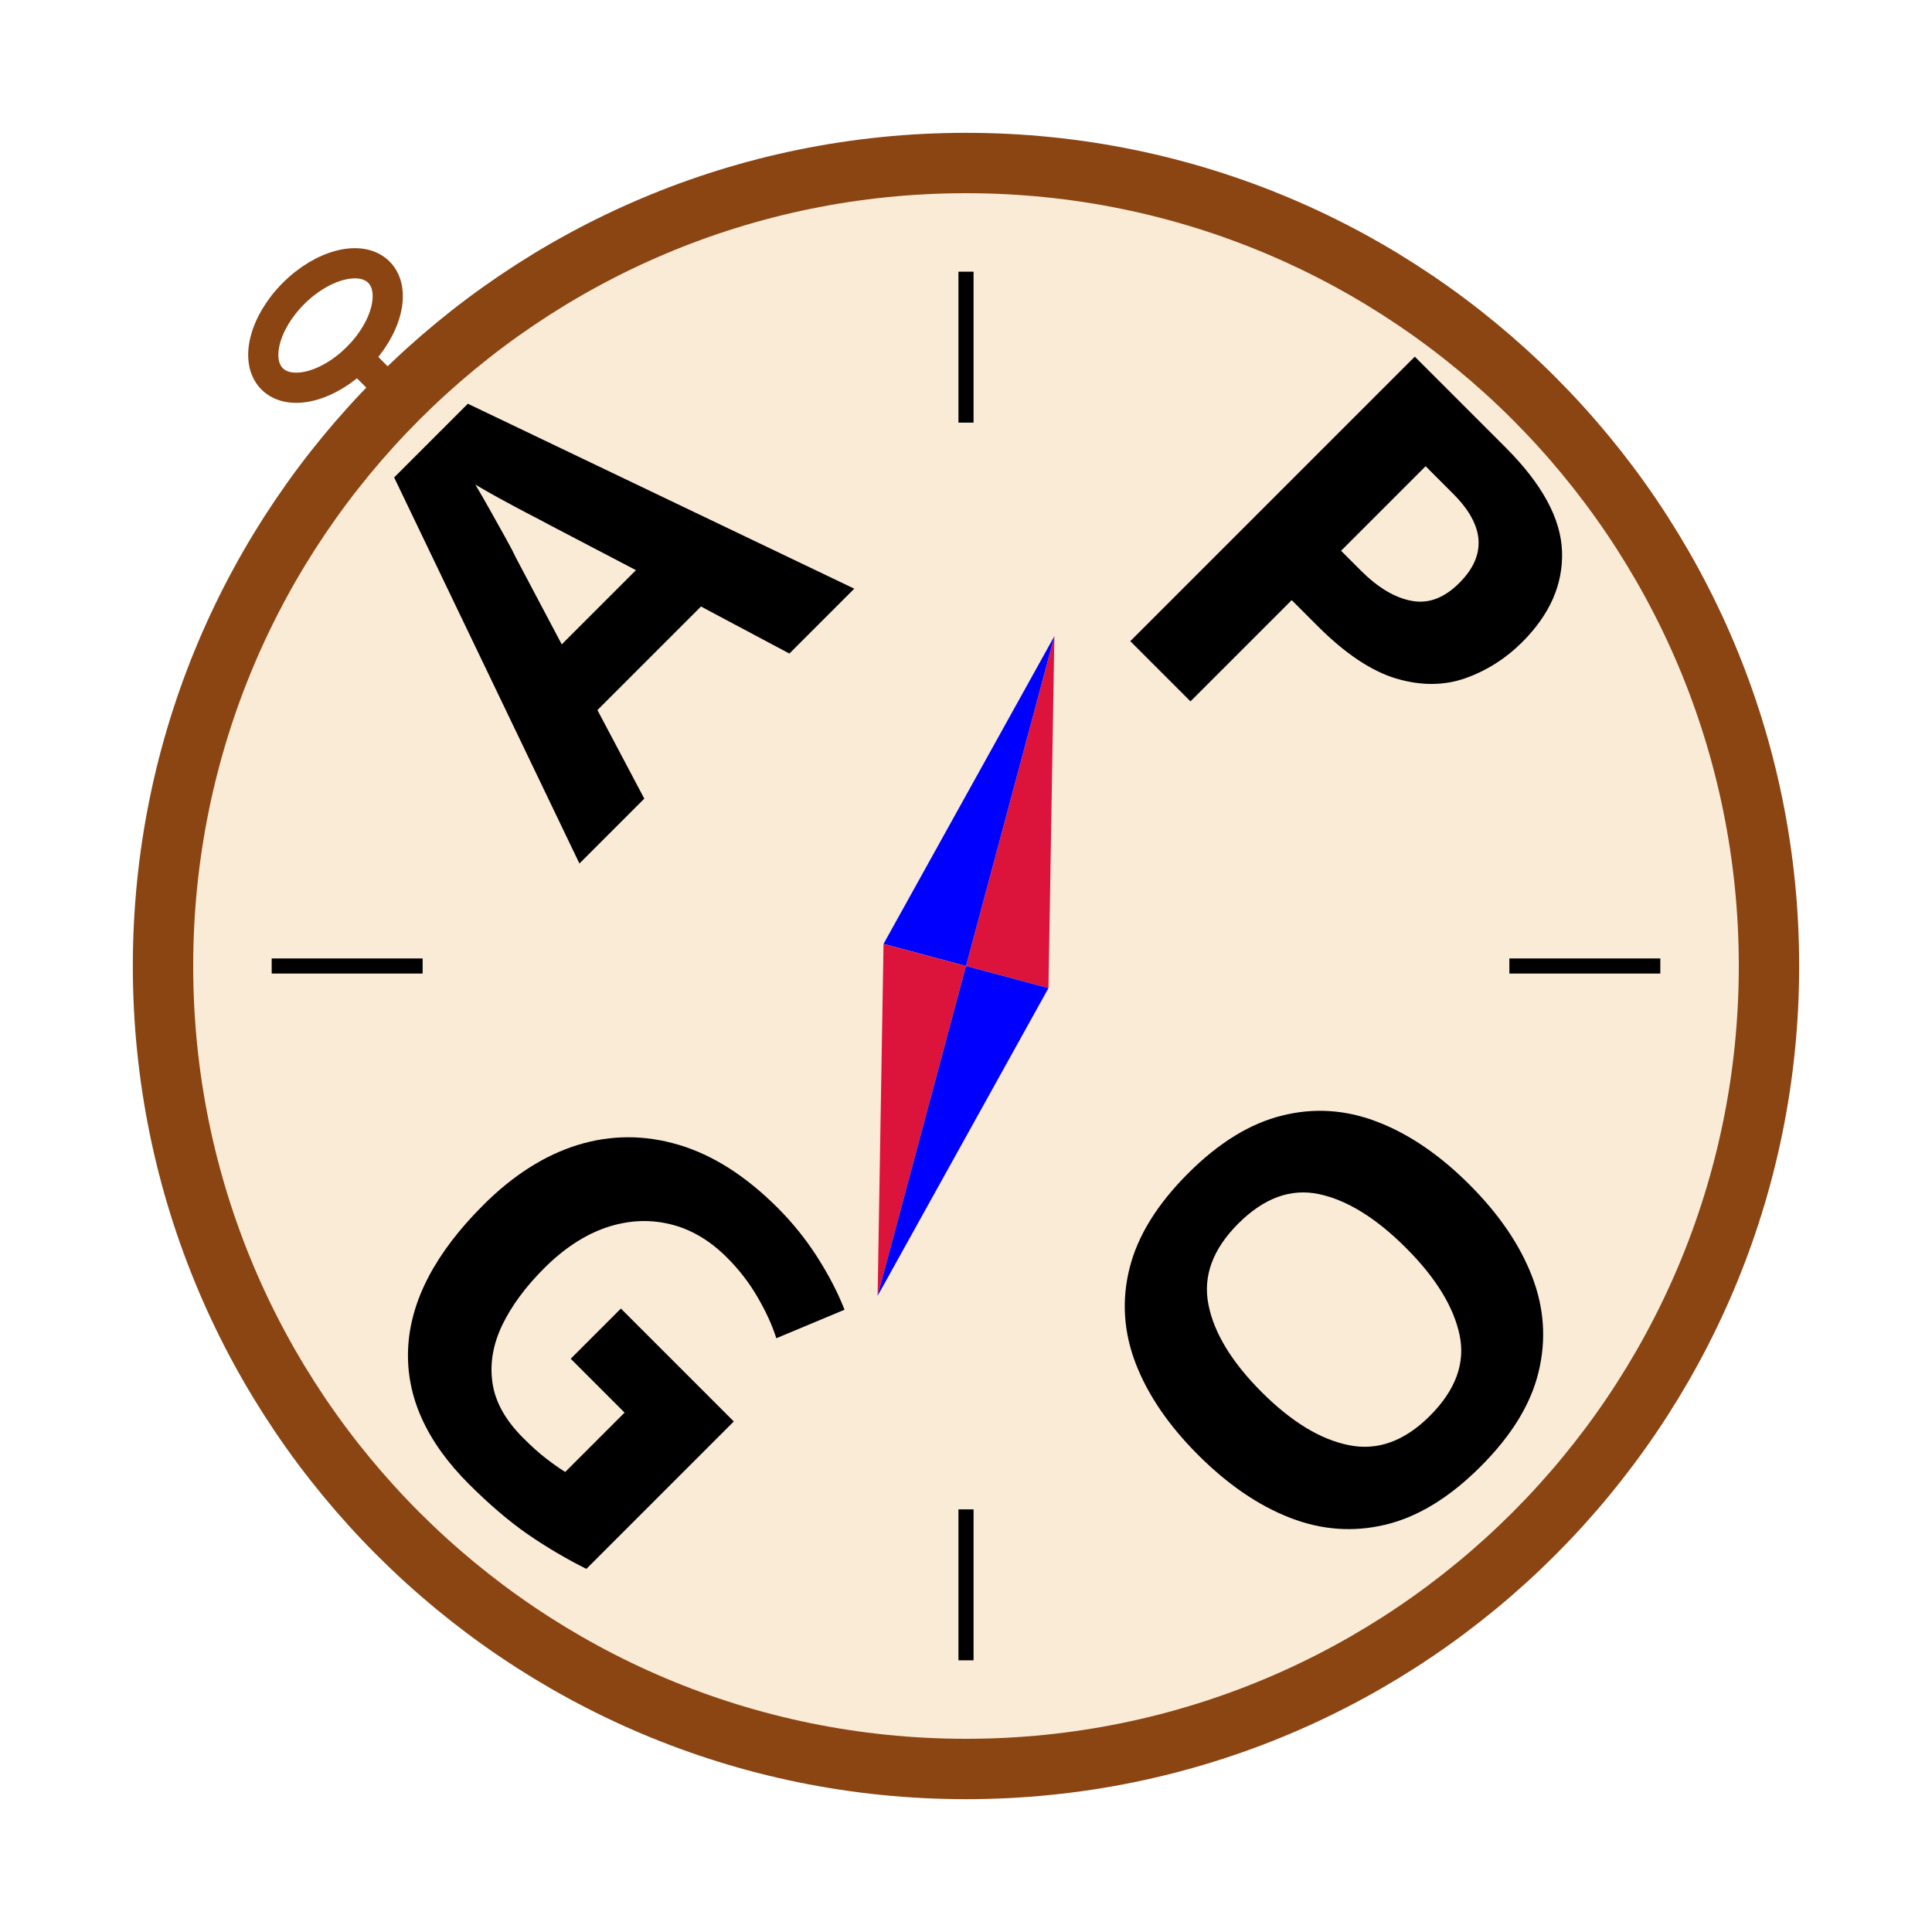
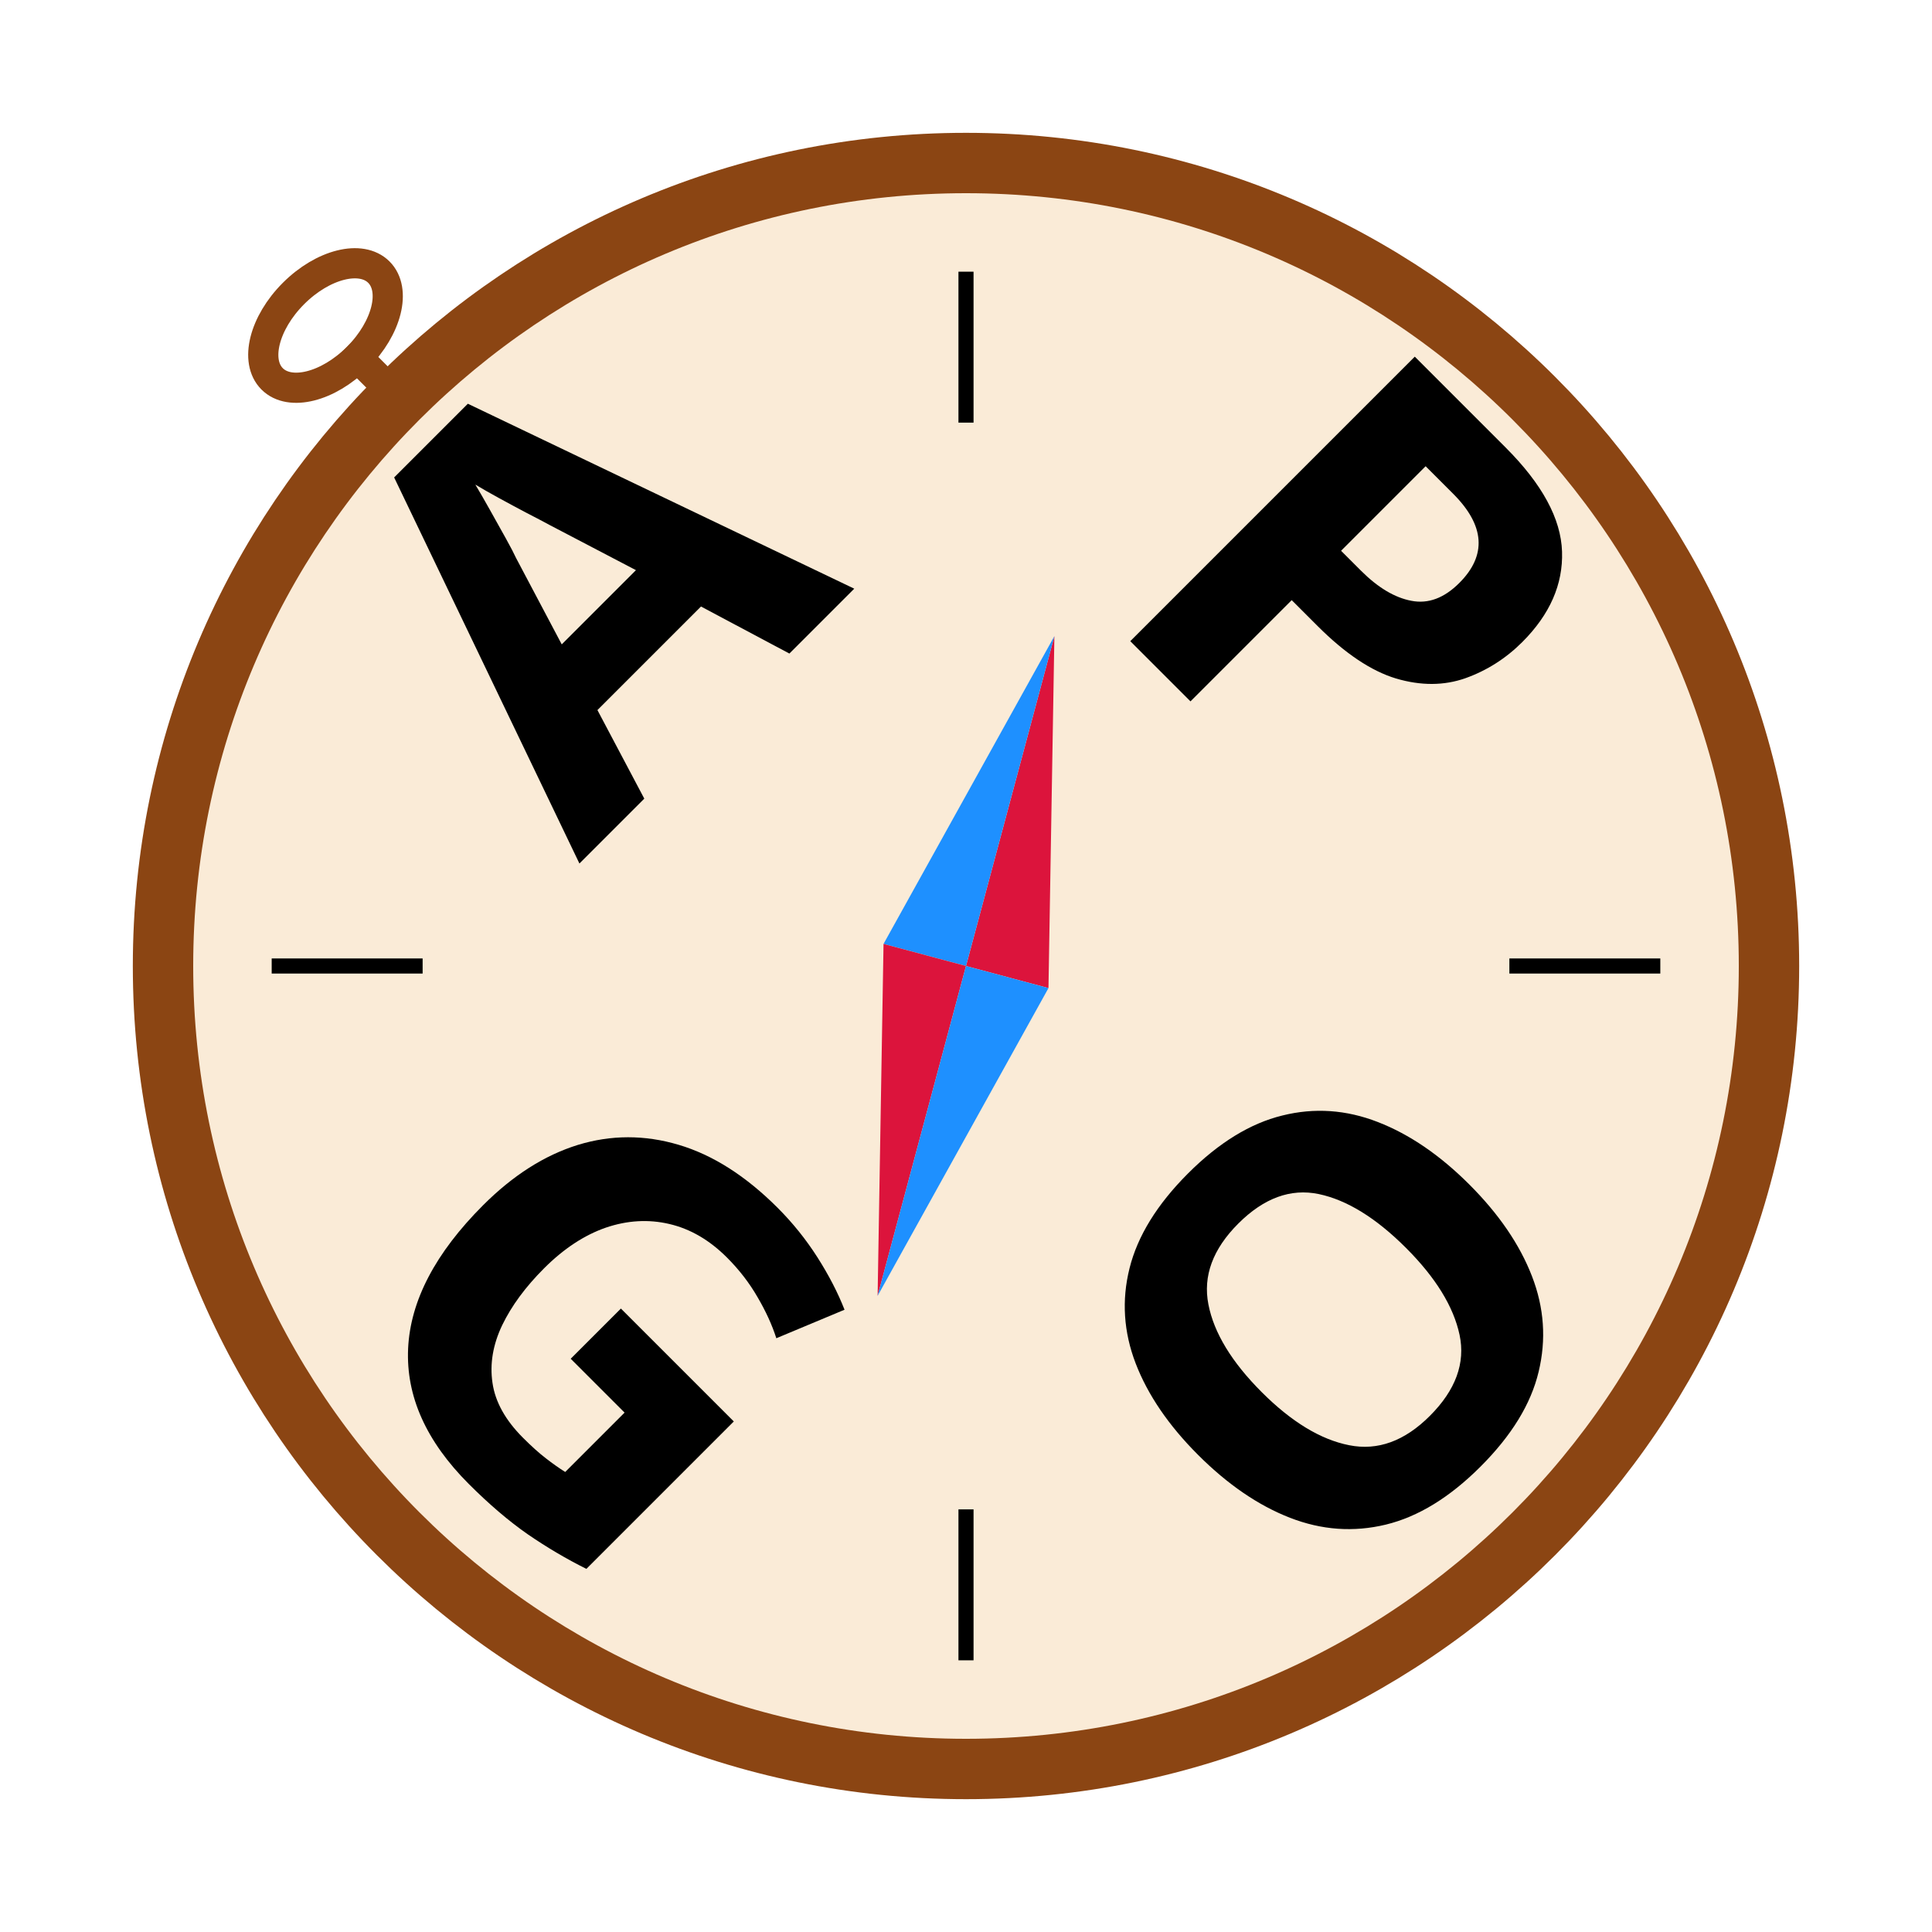
<svg xmlns="http://www.w3.org/2000/svg" width="128" height="128" viewBox="0 0 128 128" version="1.1" id="svg5">
  <defs id="defs2" />
  <g id="layer1">
    <circle style="fill:#faebd7;fill-opacity:1;stroke:#8b4513;stroke-width:4;stroke-dasharray:none;stroke-opacity:1" id="path954" cx="64" cy="-64" transform="rotate(90)" r="53.2" />
    <text xml:space="preserve" style="font-weight:600;font-size:37.333px;line-height:1;font-family:'EB Garamond';-inkscape-font-specification:'EB Garamond Semi-Bold';fill:#000000;fill-opacity:1" x="-13.309" y="67.595" id="text5954" transform="rotate(-45)">
      <tspan id="tspan5952" x="-13.309" y="67.595">A</tspan>
    </text>
    <text xml:space="preserve" style="font-weight:600;font-size:37.333px;line-height:1;font-family:'EB Garamond';-inkscape-font-specification:'EB Garamond Semi-Bold';fill:#000000;fill-opacity:1" x="79.627" y="-22.914" id="text5958" transform="rotate(45)">
      <tspan id="tspan5956" x="79.627" y="-22.914">P</tspan>
    </text>
    <text xml:space="preserve" style="font-weight:600;font-size:37.333px;line-height:1;font-family:'EB Garamond';-inkscape-font-specification:'EB Garamond Semi-Bold';fill:#000000;fill-opacity:1" x="76.92" y="47.181" id="text5962" transform="rotate(45)">
      <tspan id="tspan5960" x="76.92" y="47.181">G</tspan>
    </text>
    <text xml:space="preserve" style="font-weight:600;font-size:37.333px;line-height:1;font-family:'EB Garamond';-inkscape-font-specification:'EB Garamond Semi-Bold';fill:#000000;fill-opacity:1" x="-14.205" y="137.69" id="text5966" transform="rotate(-45)">
      <tspan id="tspan5964" x="-14.205" y="137.69">O</tspan>
    </text>
    <path style="fill:none;stroke:#000000;stroke-width:1px;stroke-linecap:butt;stroke-linejoin:miter;stroke-opacity:1" d="M 64,18 V 28" id="path6189" />
    <path style="fill:none;stroke:#000000;stroke-width:1px;stroke-linecap:butt;stroke-linejoin:miter;stroke-opacity:1" d="M 18,64 H 28" id="path6238" />
    <path style="fill:none;stroke:#000000;stroke-width:1px;stroke-linecap:butt;stroke-linejoin:miter;stroke-opacity:1" d="M 64,110 V 100" id="path6242" />
    <path style="fill:none;stroke:#000000;stroke-width:1px;stroke-linecap:butt;stroke-linejoin:miter;stroke-opacity:1" d="M 110,64 H 100" id="path6244" />
    <rect style="fill:#8b4513;fill-opacity:1;stroke:none;stroke-width:4;stroke-dasharray:none;stroke-opacity:1" id="rect7028" width="2" height="3" x="-1" y="32.51" transform="rotate(-45)" />
    <ellipse style="fill:none;fill-opacity:1;stroke:#8b4513;stroke-width:2;stroke-dasharray:none;stroke-opacity:1" id="path7289" cx="0" cy="30.499" rx="5" ry="3" transform="rotate(-45)" />
    <path style="fill:#dc143c;fill-opacity:1;stroke:none;stroke-width:1px;stroke-linecap:butt;stroke-linejoin:miter;stroke-opacity:1" d="M 69.464,65.464 64,64 69.856,42.144 Z" id="path10341" />
-     <path style="fill:#0000ff;fill-opacity:1;stroke:none;stroke-width:1px;stroke-linecap:butt;stroke-linejoin:miter;stroke-opacity:1" d="M 58.536,62.536 64,64 69.856,42.144 Z" id="path10343" />
+     <path style="fill:#1E90FF;fill-opacity:1;stroke:none;stroke-width:1px;stroke-linecap:butt;stroke-linejoin:miter;stroke-opacity:1" d="M 58.536,62.536 64,64 69.856,42.144 Z" id="path10343" />
    <path style="fill:#dc143c;fill-opacity:1;stroke:none;stroke-width:1px;stroke-linecap:butt;stroke-linejoin:miter;stroke-opacity:1" d="M 64,64 58.536,62.536 58.144,85.856 Z" id="path13975" />
-     <path style="fill:#0000ff;fill-opacity:1;stroke:none;stroke-width:1px;stroke-linecap:butt;stroke-linejoin:miter;stroke-opacity:1" d="m 64,64 5.464,1.464 -11.321,20.392 z" id="path14253" />
+     <path style="fill:#1E90FF;fill-opacity:1;stroke:none;stroke-width:1px;stroke-linecap:butt;stroke-linejoin:miter;stroke-opacity:1" d="m 64,64 5.464,1.464 -11.321,20.392 z" id="path14253" />
  </g>
</svg>
